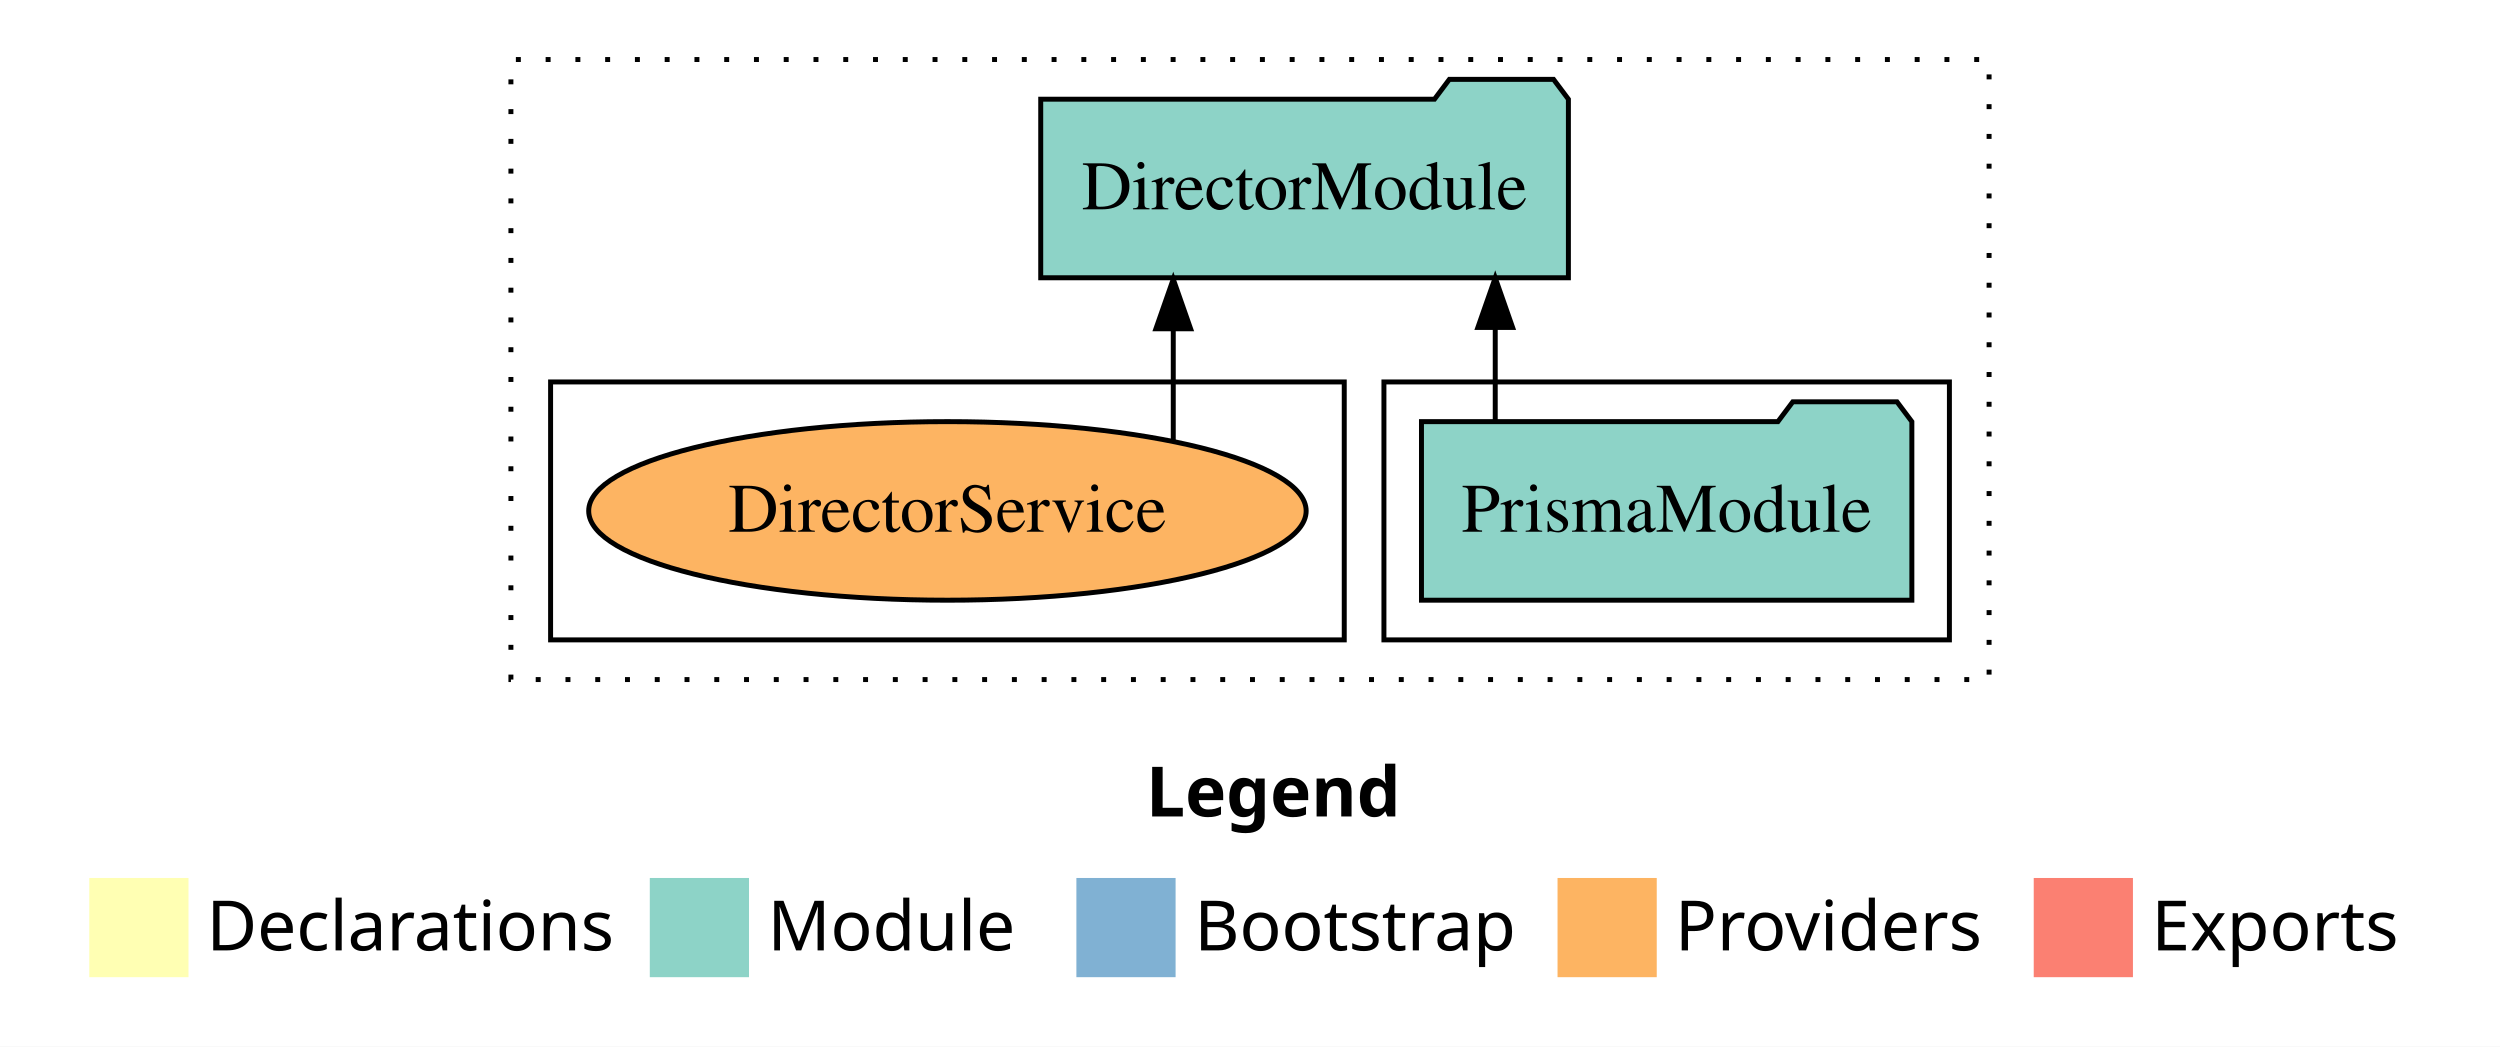
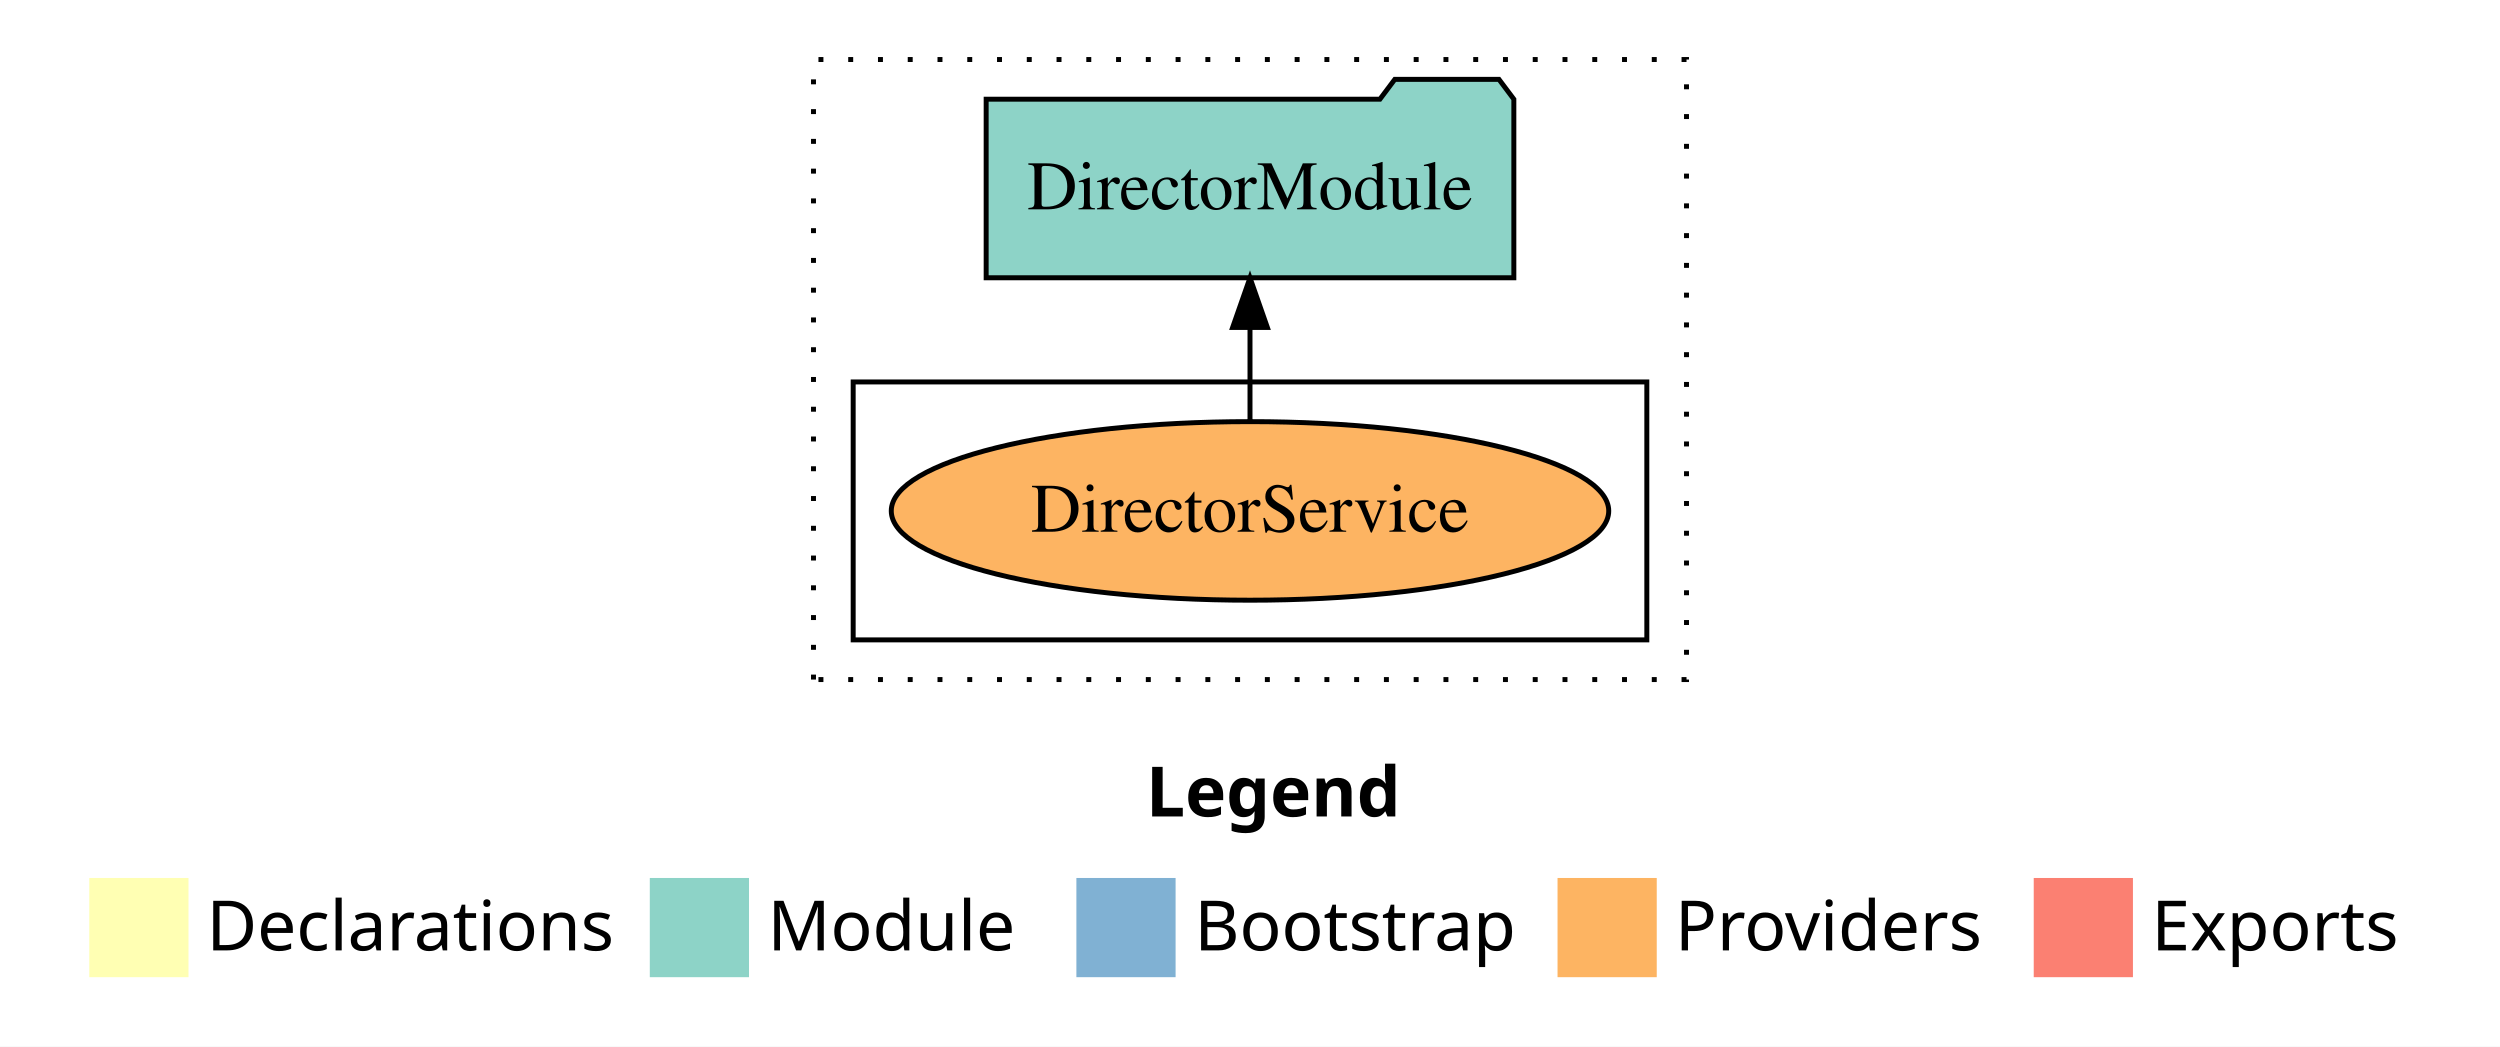
<svg xmlns="http://www.w3.org/2000/svg" width="504pt" height="211pt" viewBox="0.00 0.00 504.00 211.00">
  <g id="graph0" class="graph" transform="scale(1 1) rotate(0) translate(4 207)">
    <polygon fill="white" stroke="transparent" points="-4,4 -4,-207 500,-207 500,4 -4,4" />
    <text text-anchor="start" x="227.01" y="-42.4" font-family="Times-12" font-weight="bold" font-size="14.00">Legend</text>
    <polygon fill="#ffffb3" stroke="transparent" points="14,-10 14,-30 34,-30 34,-10 14,-10" />
    <text text-anchor="start" x="37.63" y="-15.4" font-family="Times-12" font-size="14.00">  Declarations</text>
    <polygon fill="#8dd3c7" stroke="transparent" points="127,-10 127,-30 147,-30 147,-10 127,-10" />
    <text text-anchor="start" x="150.73" y="-15.4" font-family="Times-12" font-size="14.00">  Module</text>
    <polygon fill="#80b1d3" stroke="transparent" points="213,-10 213,-30 233,-30 233,-10 213,-10" />
    <text text-anchor="start" x="236.78" y="-15.4" font-family="Times-12" font-size="14.00">  Bootstrap</text>
    <polygon fill="#fdb462" stroke="transparent" points="310,-10 310,-30 330,-30 330,-10 310,-10" />
    <text text-anchor="start" x="333.67" y="-15.4" font-family="Times-12" font-size="14.00">  Providers</text>
    <polygon fill="#fb8072" stroke="transparent" points="406,-10 406,-30 426,-30 426,-10 406,-10" />
    <text text-anchor="start" x="429.73" y="-15.4" font-family="Times-12" font-size="14.00">  Exports</text>
    <g id="clust1" class="cluster">
-       <polygon fill="none" stroke="black" stroke-dasharray="1,5" points="99,-70 99,-195 397,-195 397,-70 99,-70" />
-     </g>
-     <g id="clust3" class="cluster">
-       <polygon fill="none" stroke="black" points="275,-78 275,-130 389,-130 389,-78 275,-78" />
+       <polygon fill="none" stroke="black" stroke-dasharray="1,5" points="160,-70 160,-195 336,-195 336,-70 160,-70" />
    </g>
    <g id="clust6" class="cluster">
-       <polygon fill="none" stroke="black" points="107,-78 107,-130 267,-130 267,-78 107,-78" />
+       <polygon fill="none" stroke="black" points="168,-78 168,-130 328,-130 328,-78 168,-78" />
    </g>
    <g id="node1" class="node">
-       <polygon fill="#8dd3c7" stroke="black" points="381.43,-122 378.43,-126 357.43,-126 354.43,-122 282.57,-122 282.57,-86 381.43,-86 381.43,-122" />
-       <text text-anchor="middle" x="332" y="-99.8" font-family="Times,serif" font-size="14.00">PrismaModule</text>
+       <ellipse fill="#fdb462" stroke="black" cx="248" cy="-104" rx="72.32" ry="18" />
+       <text text-anchor="middle" x="248" y="-99.8" font-family="Times,serif" font-size="14.00">DirectorService</text>
    </g>
    <g id="node2" class="node">
-       <polygon fill="#8dd3c7" stroke="black" points="312.19,-187 309.19,-191 288.19,-191 285.19,-187 205.81,-187 205.81,-151 312.19,-151 312.19,-187" />
-       <text text-anchor="middle" x="259" y="-164.8" font-family="Times,serif" font-size="14.00">DirectorModule</text>
+       <polygon fill="#8dd3c7" stroke="black" points="301.19,-187 298.19,-191 277.19,-191 274.19,-187 194.81,-187 194.81,-151 301.19,-151 301.19,-187" />
+       <text text-anchor="middle" x="248" y="-164.8" font-family="Times,serif" font-size="14.00">DirectorModule</text>
    </g>
    <g id="edge1" class="edge">
-       <path fill="none" stroke="black" d="M297.44,-122.11C297.44,-122.11 297.44,-140.99 297.44,-140.99" />
-       <polygon fill="black" stroke="black" points="293.94,-140.99 297.44,-150.99 300.94,-140.99 293.94,-140.99" />
-     </g>
-     <g id="node3" class="node">
-       <ellipse fill="#fdb462" stroke="black" cx="187" cy="-104" rx="72.32" ry="18" />
-       <text text-anchor="middle" x="187" y="-99.8" font-family="Times,serif" font-size="14.00">DirectorService</text>
-     </g>
-     <g id="edge2" class="edge">
-       <path fill="none" stroke="black" d="M232.53,-118.1C232.53,-118.1 232.53,-140.72 232.53,-140.72" />
-       <polygon fill="black" stroke="black" points="229.03,-140.72 232.53,-150.72 236.03,-140.72 229.03,-140.72" />
+       <path fill="none" stroke="black" d="M248,-122.11C248,-122.11 248,-140.99 248,-140.99" />
+       <polygon fill="black" stroke="black" points="244.5,-140.99 248,-150.99 251.5,-140.99 244.5,-140.99" />
    </g>
  </g>
</svg>
